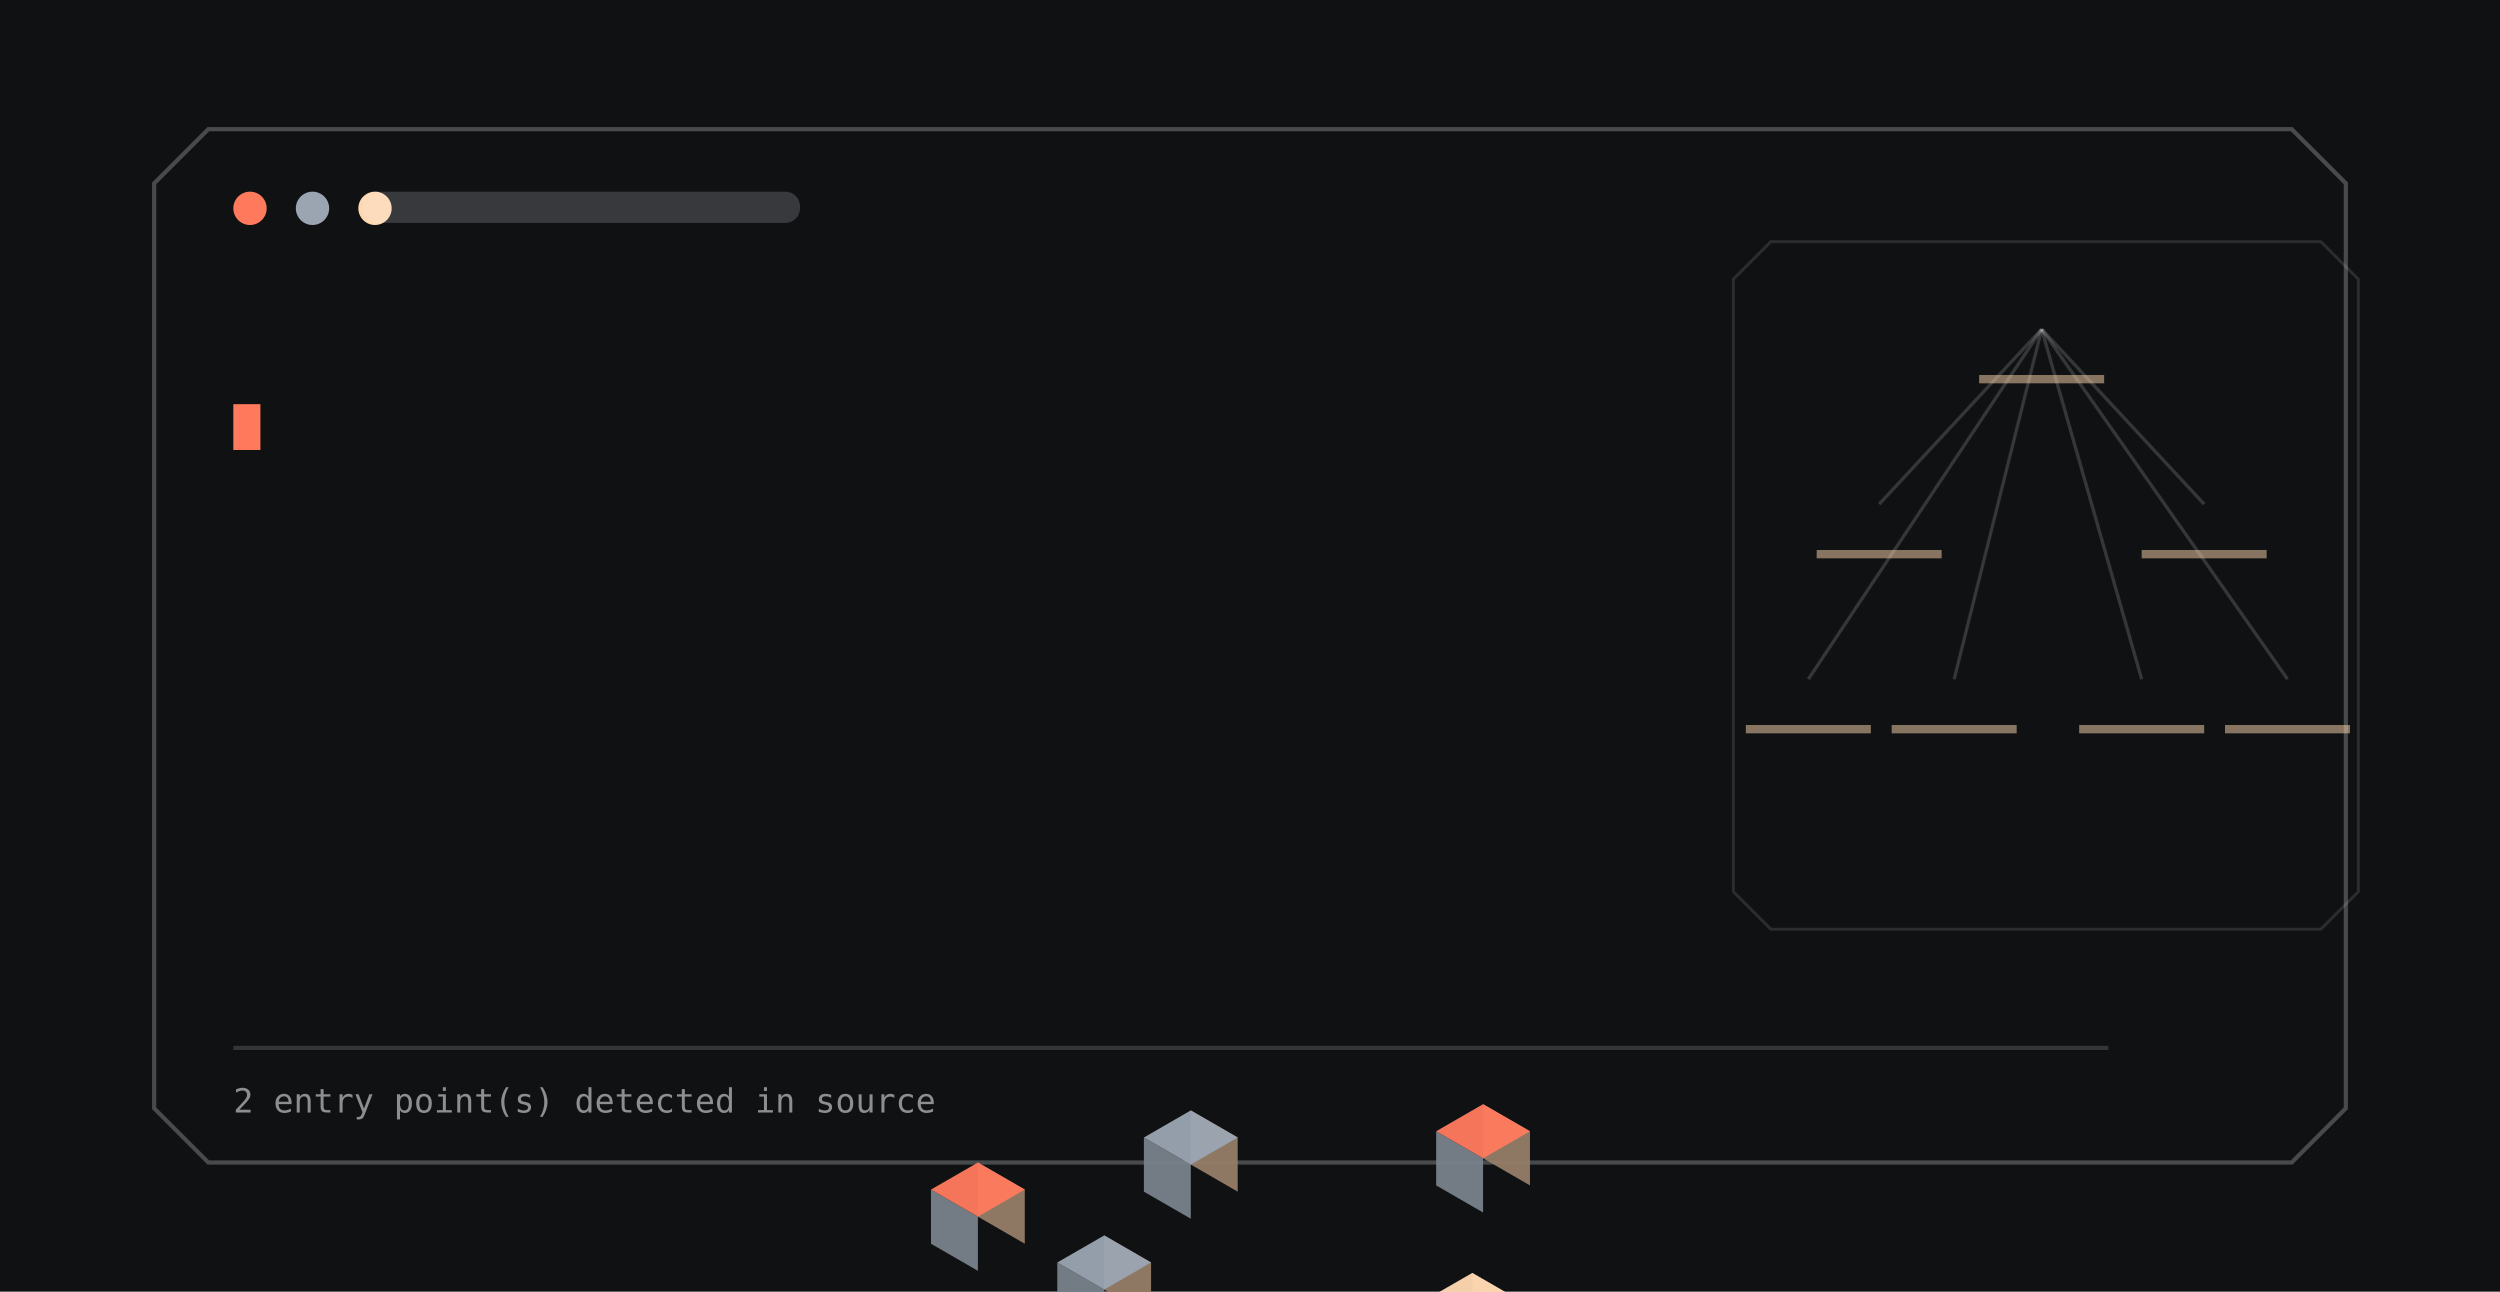
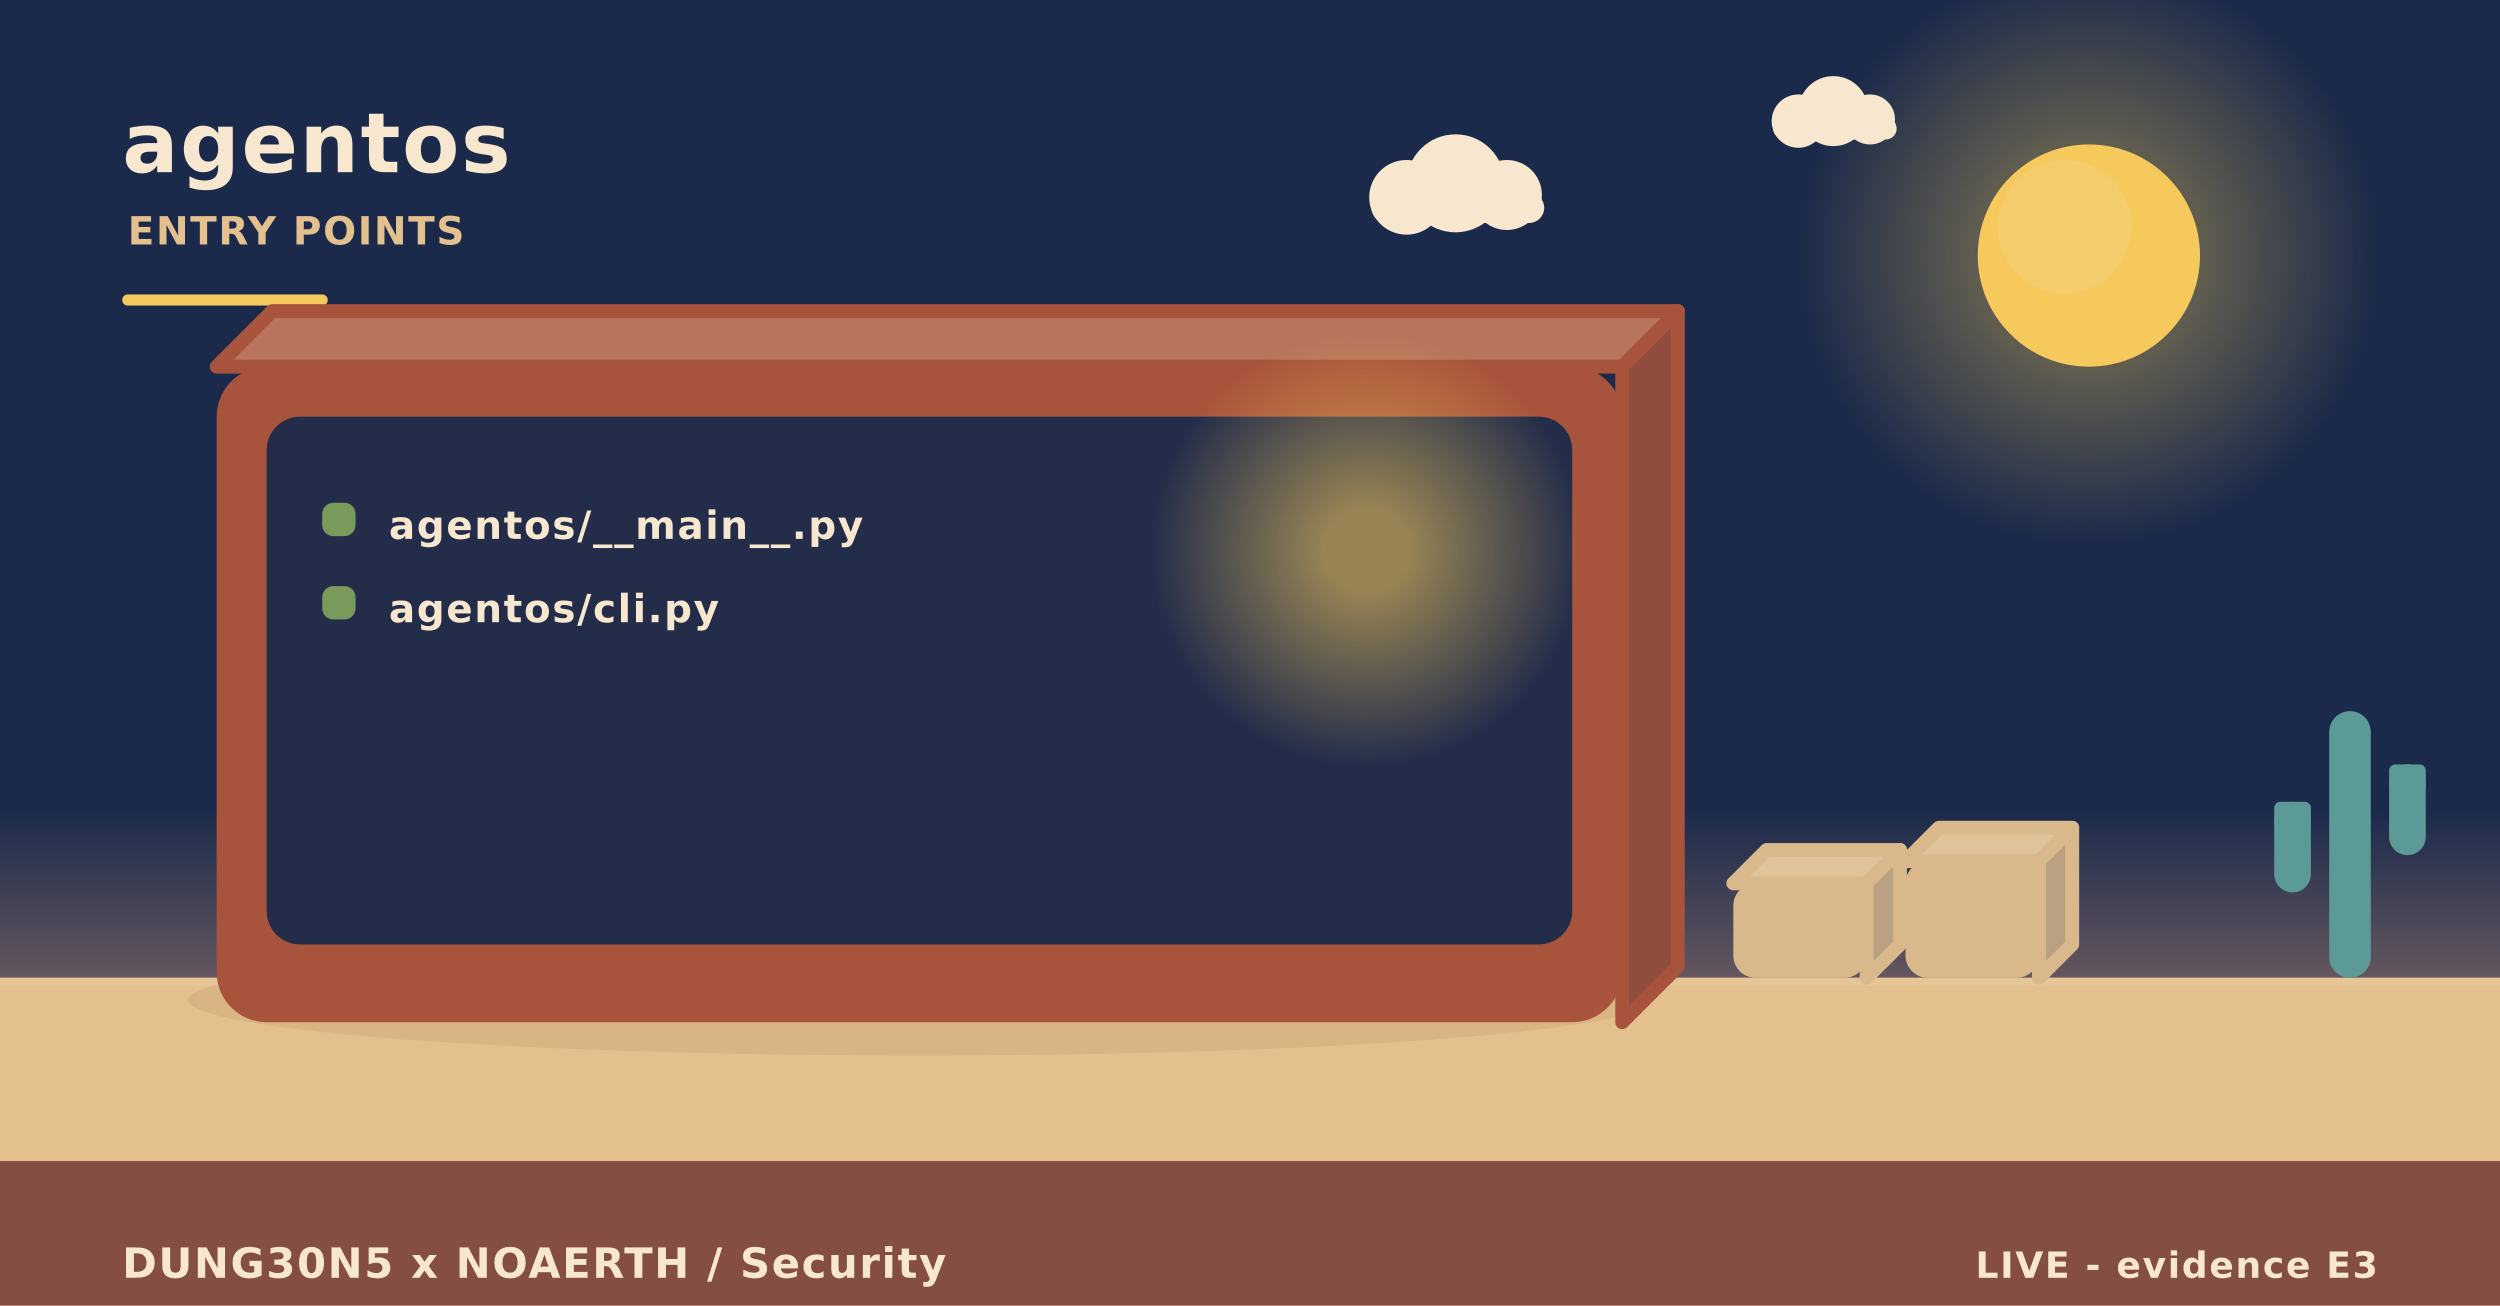
- <svg xmlns="http://www.w3.org/2000/svg" viewBox="0 0 1200 620" width="1200" height="620" role="img" aria-label="agentos command surface">
-   <rect width="1200" height="620" fill="#0f1113" />
-   <defs>
-     <linearGradient id="gt" x1="0" y1="0" x2="1" y2="1">
-       <stop offset="0%" stop-color="#ff7a5c" />
-       <stop offset="100%" stop-color="#9aa5b1" />
-     </linearGradient>
-   </defs>
-   <path d="M100.00,62.00 H1100.00 L1126.00,88.00 V532.00 L1100.00,558.00 H100.00 L74.00,532.00 V88.00 Z" fill="none" stroke="rgba(241,243,245,0.300)" stroke-width="2.00" opacity="0.85" />
-   <circle cx="120.00" cy="100.00" r="8.00" fill="#ff7a5c" opacity="1.00" />
-   <circle cx="150.00" cy="100.00" r="8.00" fill="#9aa5b1" opacity="1.00" />
-   <circle cx="180.00" cy="100.00" r="8.00" fill="#ffd8b1" opacity="1.00" />
-   <rect x="174.00" y="92.00" width="210.00" height="15.00" rx="7.00" fill="rgba(241,243,245,0.180)" opacity="1.00" />
-   <text x="112" y="148" font-family="ui-monospace,SFMono-Regular,Menlo,monospace" font-size="21" fill="rgba(241,243,245,0.800)" opacity="0">agentos/__main__.py<animate attributeName="opacity" values="0;1;1;0" dur="1.5s" begin="0.0s" repeatCount="indefinite" />
-   </text>
-   <text x="112" y="182" font-family="ui-monospace,SFMono-Regular,Menlo,monospace" font-size="21" fill="rgba(241,243,245,0.800)" opacity="0">agentos/cli.py<animate attributeName="opacity" values="0;1;1;0" dur="1.5s" begin="1.5s" repeatCount="indefinite" />
-   </text>
-   <rect x="112" y="194" width="13" height="22" fill="#ff7a5c">
-     <animate attributeName="opacity" values="1;0;1" dur="1.05s" begin="0s" repeatCount="indefinite" />
-   </rect>
-   <path d="M850.00,116.00 H1114.00 L1132.00,134.00 V428.00 L1114.00,446.00 H850.00 L832.00,428.00 V134.00 Z" fill="none" stroke="rgba(241,243,245,0.180)" stroke-width="1.40" opacity="0.70" />
-   <line x1="980.00" y1="158.00" x2="902.00" y2="242.00" stroke="rgba(241,243,245,0.300)" stroke-width="1.60" opacity="0.55" />
-   <line x1="980.00" y1="158.00" x2="1058.00" y2="242.00" stroke="rgba(241,243,245,0.300)" stroke-width="1.60" opacity="0.55" />
-   <line x1="980.00" y1="158.00" x2="868.00" y2="326.00" stroke="rgba(241,243,245,0.300)" stroke-width="1.60" opacity="0.55" />
-   <line x1="980.00" y1="158.00" x2="938.00" y2="326.00" stroke="rgba(241,243,245,0.300)" stroke-width="1.60" opacity="0.55" />
-   <line x1="980.00" y1="158.00" x2="1028.00" y2="326.00" stroke="rgba(241,243,245,0.300)" stroke-width="1.60" opacity="0.55" />
-   <line x1="980.00" y1="158.00" x2="1098.00" y2="326.00" stroke="rgba(241,243,245,0.300)" stroke-width="1.60" opacity="0.55" />
-   <polygon points="711.87,556.00 734.39,569.00 734.39,543.00 711.87,530.00" fill="#947d67" opacity="0.95" />
-   <polygon points="689.36,569.00 711.87,582.00 711.87,556.00 689.36,543.00" fill="#78818a" opacity="0.95" />
-   <polygon points="711.87,530.00 734.39,543.00 711.87,556.00 689.36,543.00" fill="#ff7a5c" opacity="0.95" />
+ <svg xmlns="http://www.w3.org/2000/svg" width="900" height="470" viewBox="0 0 900 470" role="img" aria-label="agentos - how it is operated">
+   <linearGradient id="skyt" x1="0" y1="0" x2="0" y2="1">
+     <stop offset="0" stop-color="#1b2a4a" />
+     <stop offset="0.62" stop-color="#1b2a4a" />
+     <stop offset="1" stop-color="#f3ad8a" />
+   </linearGradient>
+   <rect width="900" height="470" fill="url(#skyt)" />
+   <radialGradient id="sunt">
+     <stop offset="0.35" stop-color="#f5c95c" stop-opacity="0.34" />
+     <stop offset="1" stop-color="#f5c95c" stop-opacity="0" />
+   </radialGradient>
+   <circle cx="752" cy="92" r="104" fill="url(#sunt)" />
+   <circle cx="752" cy="92" r="40" fill="#f5c95c" />
+   <circle cx="743.2" cy="81.6" r="24" fill="#f5d27e" opacity="0.5" />
  <g>
-     <rect x="950.00" y="180.00" width="60.00" height="4.00" rx="0.00" fill="rgba(255,216,177,0.500)" opacity="1.00" />
-     <animate attributeName="opacity" values="0.25;1.0;0.25" dur="8.7s" begin="0.0s" repeatCount="indefinite" />
+     <circle cx="524" cy="66" r="17.64" fill="#f6e7ce" />
+     <circle cx="506.36" cy="71.04" r="13.44" fill="#f6e7ce" />
+     <circle cx="542.48" cy="70.2" r="12.6" fill="#f6e7ce" />
+     <rect x="493.76" y="69.36" width="62.16" height="10.92" rx="5.46" fill="#f6e7ce" />
+     <animateTransform attributeName="transform" type="translate" values="0 0;24 0;0 0" dur="36s" begin="0s" repeatCount="indefinite" />
  </g>
-   <polygon points="571.58,559.00 594.09,572.00 594.09,546.00 571.58,533.00" fill="#947d67" opacity="0.95" />
-   <polygon points="549.06,572.00 571.58,585.00 571.58,559.00 549.06,546.00" fill="#78818a" opacity="0.95" />
-   <polygon points="571.58,533.00 594.09,546.00 571.58,559.00 549.06,546.00" fill="#9aa5b1" opacity="0.95" />
  <g>
-     <rect x="872.00" y="264.00" width="60.00" height="4.00" rx="0.00" fill="rgba(255,216,177,0.500)" opacity="1.00" />
-     <animate attributeName="opacity" values="0.25;1.0;0.25" dur="8.7s" begin="0.4s" repeatCount="indefinite" />
+     <circle cx="660" cy="40" r="12.6" fill="#f6e7ce" />
+     <circle cx="647.4" cy="43.6" r="9.6" fill="#f6e7ce" />
+     <circle cx="673.2" cy="43" r="9" fill="#f6e7ce" />
+     <rect x="638.4" y="42.4" width="44.4" height="7.8" rx="3.9" fill="#f6e7ce" />
+     <animateTransform attributeName="transform" type="translate" values="0 0;-18 0;0 0" dur="46s" begin="3s" repeatCount="indefinite" />
  </g>
-   <polygon points="706.68,637.00 729.19,650.00 729.19,624.00 706.68,611.00" fill="#947d67" opacity="0.95" />
-   <polygon points="684.16,650.00 706.68,663.00 706.68,637.00 684.16,624.00" fill="#78818a" opacity="0.95" />
-   <polygon points="706.68,611.00 729.19,624.00 706.68,637.00 684.16,624.00" fill="#ffd8b1" opacity="0.95" />
+   <rect x="0" y="352" width="900" height="118" fill="#e3c08d" />
+   <rect x="0" y="352" width="900" height="3" fill="#e6c596" />
+   <text x="44" y="62" font-family="Verdana,DejaVu Sans,sans-serif" font-size="30" font-weight="700" letter-spacing="0.6" fill="#f6e7ce" text-anchor="start">agentos</text>
+   <text x="46" y="88" font-family="Verdana,DejaVu Sans,sans-serif" font-size="14" font-weight="700" letter-spacing="0.6" fill="#e3c08d" text-anchor="start">ENTRY POINTS</text>
+   <rect x="44" y="106" width="74" height="4" rx="2" fill="#f5c95c" />
+   <ellipse cx="331" cy="360" rx="263.2" ry="20" fill="rgba(138,90,68,0.11)" />
+   <path d="M78,132 L584,132 L604,112 L98,112 Z" fill="#b9745c" stroke="#a8543c" stroke-width="5" stroke-linejoin="round" />
+   <path d="M584,132 L604,112 L604,348 L584,368 Z" fill="#904d3e" stroke="#a8543c" stroke-width="5" stroke-linejoin="round" />
+   <rect x="78" y="132" width="506" height="236" rx="18" fill="#a8543c" />
+   <rect x="96" y="150" width="470" height="190" rx="12" fill="#1b2a4a" opacity="0.94" />
+   <radialGradient id="lamp26444">
+     <stop offset="0.2" stop-color="#f5c95c" stop-opacity="0.55" />
+     <stop offset="1" stop-color="#f5c95c" stop-opacity="0" />
+   </radialGradient>
+   <circle cx="492" cy="198" r="78" fill="url(#lamp26444)" />
+   <rect x="116" y="181" width="12" height="12" rx="4" fill="#7a9a5c" />
  <g>
-     <rect x="1028.00" y="264.00" width="60.00" height="4.00" rx="0.00" fill="rgba(255,216,177,0.500)" opacity="1.00" />
-     <animate attributeName="opacity" values="0.25;1.0;0.25" dur="8.7s" begin="0.8s" repeatCount="indefinite" />
+     <text x="140" y="194" font-family="Verdana,DejaVu Sans,sans-serif" font-size="14" font-weight="700" letter-spacing="0.6" fill="#f6e7ce" text-anchor="start">agentos/__main__.py</text>
+     <animateTransform attributeName="transform" type="translate" values="0 10;0 0" dur="0.7s" begin="0.4s" fill="freeze" />
  </g>
-   <polygon points="469.39,584.00 491.90,597.00 491.90,571.00 469.39,558.00" fill="#947d67" opacity="0.95" />
-   <polygon points="446.87,597.00 469.39,610.00 469.39,584.00 446.87,571.00" fill="#78818a" opacity="0.95" />
-   <polygon points="469.39,558.00 491.90,571.00 469.39,584.00 446.87,571.00" fill="#ff7a5c" opacity="0.95" />
+   <rect x="116" y="211" width="12" height="12" rx="4" fill="#7a9a5c" />
  <g>
-     <rect x="838.00" y="348.00" width="60.00" height="4.00" rx="0.00" fill="rgba(255,216,177,0.500)" opacity="1.00" />
-     <animate attributeName="opacity" values="0.25;1.0;0.25" dur="8.7s" begin="1.2s" repeatCount="indefinite" />
+     <text x="140" y="224" font-family="Verdana,DejaVu Sans,sans-serif" font-size="14" font-weight="700" letter-spacing="0.6" fill="#f6e7ce" text-anchor="start">agentos/cli.py</text>
+     <animateTransform attributeName="transform" type="translate" values="0 10;0 0" dur="0.7s" begin="0.7s" fill="freeze" />
  </g>
-   <polygon points="530.01,619.00 552.52,632.00 552.52,606.00 530.01,593.00" fill="#947d67" opacity="0.95" />
-   <polygon points="507.49,632.00 530.01,645.00 530.01,619.00 507.49,606.00" fill="#78818a" opacity="0.95" />
-   <polygon points="530.01,593.00 552.52,606.00 530.01,619.00 507.49,606.00" fill="#9aa5b1" opacity="0.95" />
-   <g>
-     <rect x="908.00" y="348.00" width="60.00" height="4.00" rx="0.00" fill="rgba(255,216,177,0.500)" opacity="1.00" />
-     <animate attributeName="opacity" values="0.25;1.0;0.25" dur="8.7s" begin="1.6s" repeatCount="indefinite" />
-   </g>
-   <polygon points="607.95,664.00 630.47,677.00 630.47,651.00 607.95,638.00" fill="#947d67" opacity="0.95" />
-   <polygon points="585.43,677.00 607.95,690.00 607.95,664.00 585.43,651.00" fill="#78818a" opacity="0.95" />
-   <polygon points="607.95,638.00 630.47,651.00 607.95,664.00 585.43,651.00" fill="#ffd8b1" opacity="0.95" />
-   <g>
-     <rect x="998.00" y="348.00" width="60.00" height="4.00" rx="0.00" fill="rgba(255,216,177,0.500)" opacity="1.00" />
-     <animate attributeName="opacity" values="0.25;1.0;0.25" dur="8.7s" begin="2.0s" repeatCount="indefinite" />
-   </g>
-   <polygon points="668.57,699.00 691.09,712.00 691.09,686.00 668.57,673.00" fill="#947d67" opacity="0.95" />
-   <polygon points="646.05,712.00 668.57,725.00 668.57,699.00 646.05,686.00" fill="#78818a" opacity="0.95" />
-   <polygon points="668.57,673.00 691.09,686.00 668.57,699.00 646.05,686.00" fill="#ff7a5c" opacity="0.95" />
-   <g>
-     <rect x="1068.00" y="348.00" width="60.00" height="4.00" rx="0.00" fill="rgba(255,216,177,0.500)" opacity="1.00" />
-     <animate attributeName="opacity" values="0.25;1.0;0.25" dur="8.7s" begin="2.4s" repeatCount="indefinite" />
-   </g>
-   <rect x="112.00" y="502.00" width="900.00" height="2.00" rx="0.00" fill="rgba(241,243,245,0.160)" opacity="1.00" />
-   <text x="112" y="534" font-family="ui-monospace,Menlo,monospace" font-size="16" fill="rgba(241,243,245,0.550)">2 entry point(s) detected in source</text>
+   <path d="M624,318 L672,318 L684,306 L636,306 Z" fill="#dfc39b" stroke="#d9b98c" stroke-width="5" stroke-linejoin="round" />
+   <path d="M672,318 L684,306 L684,340 L672,352 Z" fill="#b9a181" stroke="#d9b98c" stroke-width="5" stroke-linejoin="round" />
+   <rect x="624" y="318" width="48" height="34" rx="8" fill="#d9b98c" />
+   <path d="M686,310 L734,310 L746,298 L698,298 Z" fill="#dfc39b" stroke="#d9b98c" stroke-width="5" stroke-linejoin="round" />
+   <path d="M734,310 L746,298 L746,340 L734,352 Z" fill="#b9a181" stroke="#d9b98c" stroke-width="5" stroke-linejoin="round" />
+   <rect x="686" y="310" width="48" height="42" rx="8" fill="#d9b98c" />
+   <rect x="838.52" y="256" width="14.96" height="96" rx="7.48" fill="#5b9a97" />
+   <rect x="818.72" y="288.64" width="13.2" height="32.64" rx="6.6" fill="#5b9a97" />
+   <rect x="818.72" y="288.64" width="13.2" height="9.6" rx="2.2" fill="#5b9a97" />
+   <rect x="860.08" y="275.2" width="13.2" height="32.64" rx="6.6" fill="#5b9a97" />
+   <rect x="860.08" y="275.2" width="13.2" height="9.6" rx="2.2" fill="#5b9a97" />
+   <rect x="0" y="418" width="900" height="52" rx="0" fill="#7e4740" opacity="0.94" />
+   <text x="44" y="460" font-family="Verdana,DejaVu Sans,sans-serif" font-size="15" font-weight="700" letter-spacing="0.6" fill="#f6e7ce" text-anchor="start">DUNG30N5 x NOAERTH  /  Security</text>
+   <text x="856" y="460" font-family="Verdana,DejaVu Sans,sans-serif" font-size="13" font-weight="700" letter-spacing="0.6" fill="#f6e7ce" text-anchor="end">LIVE  -  evidence E3</text>
</svg>
